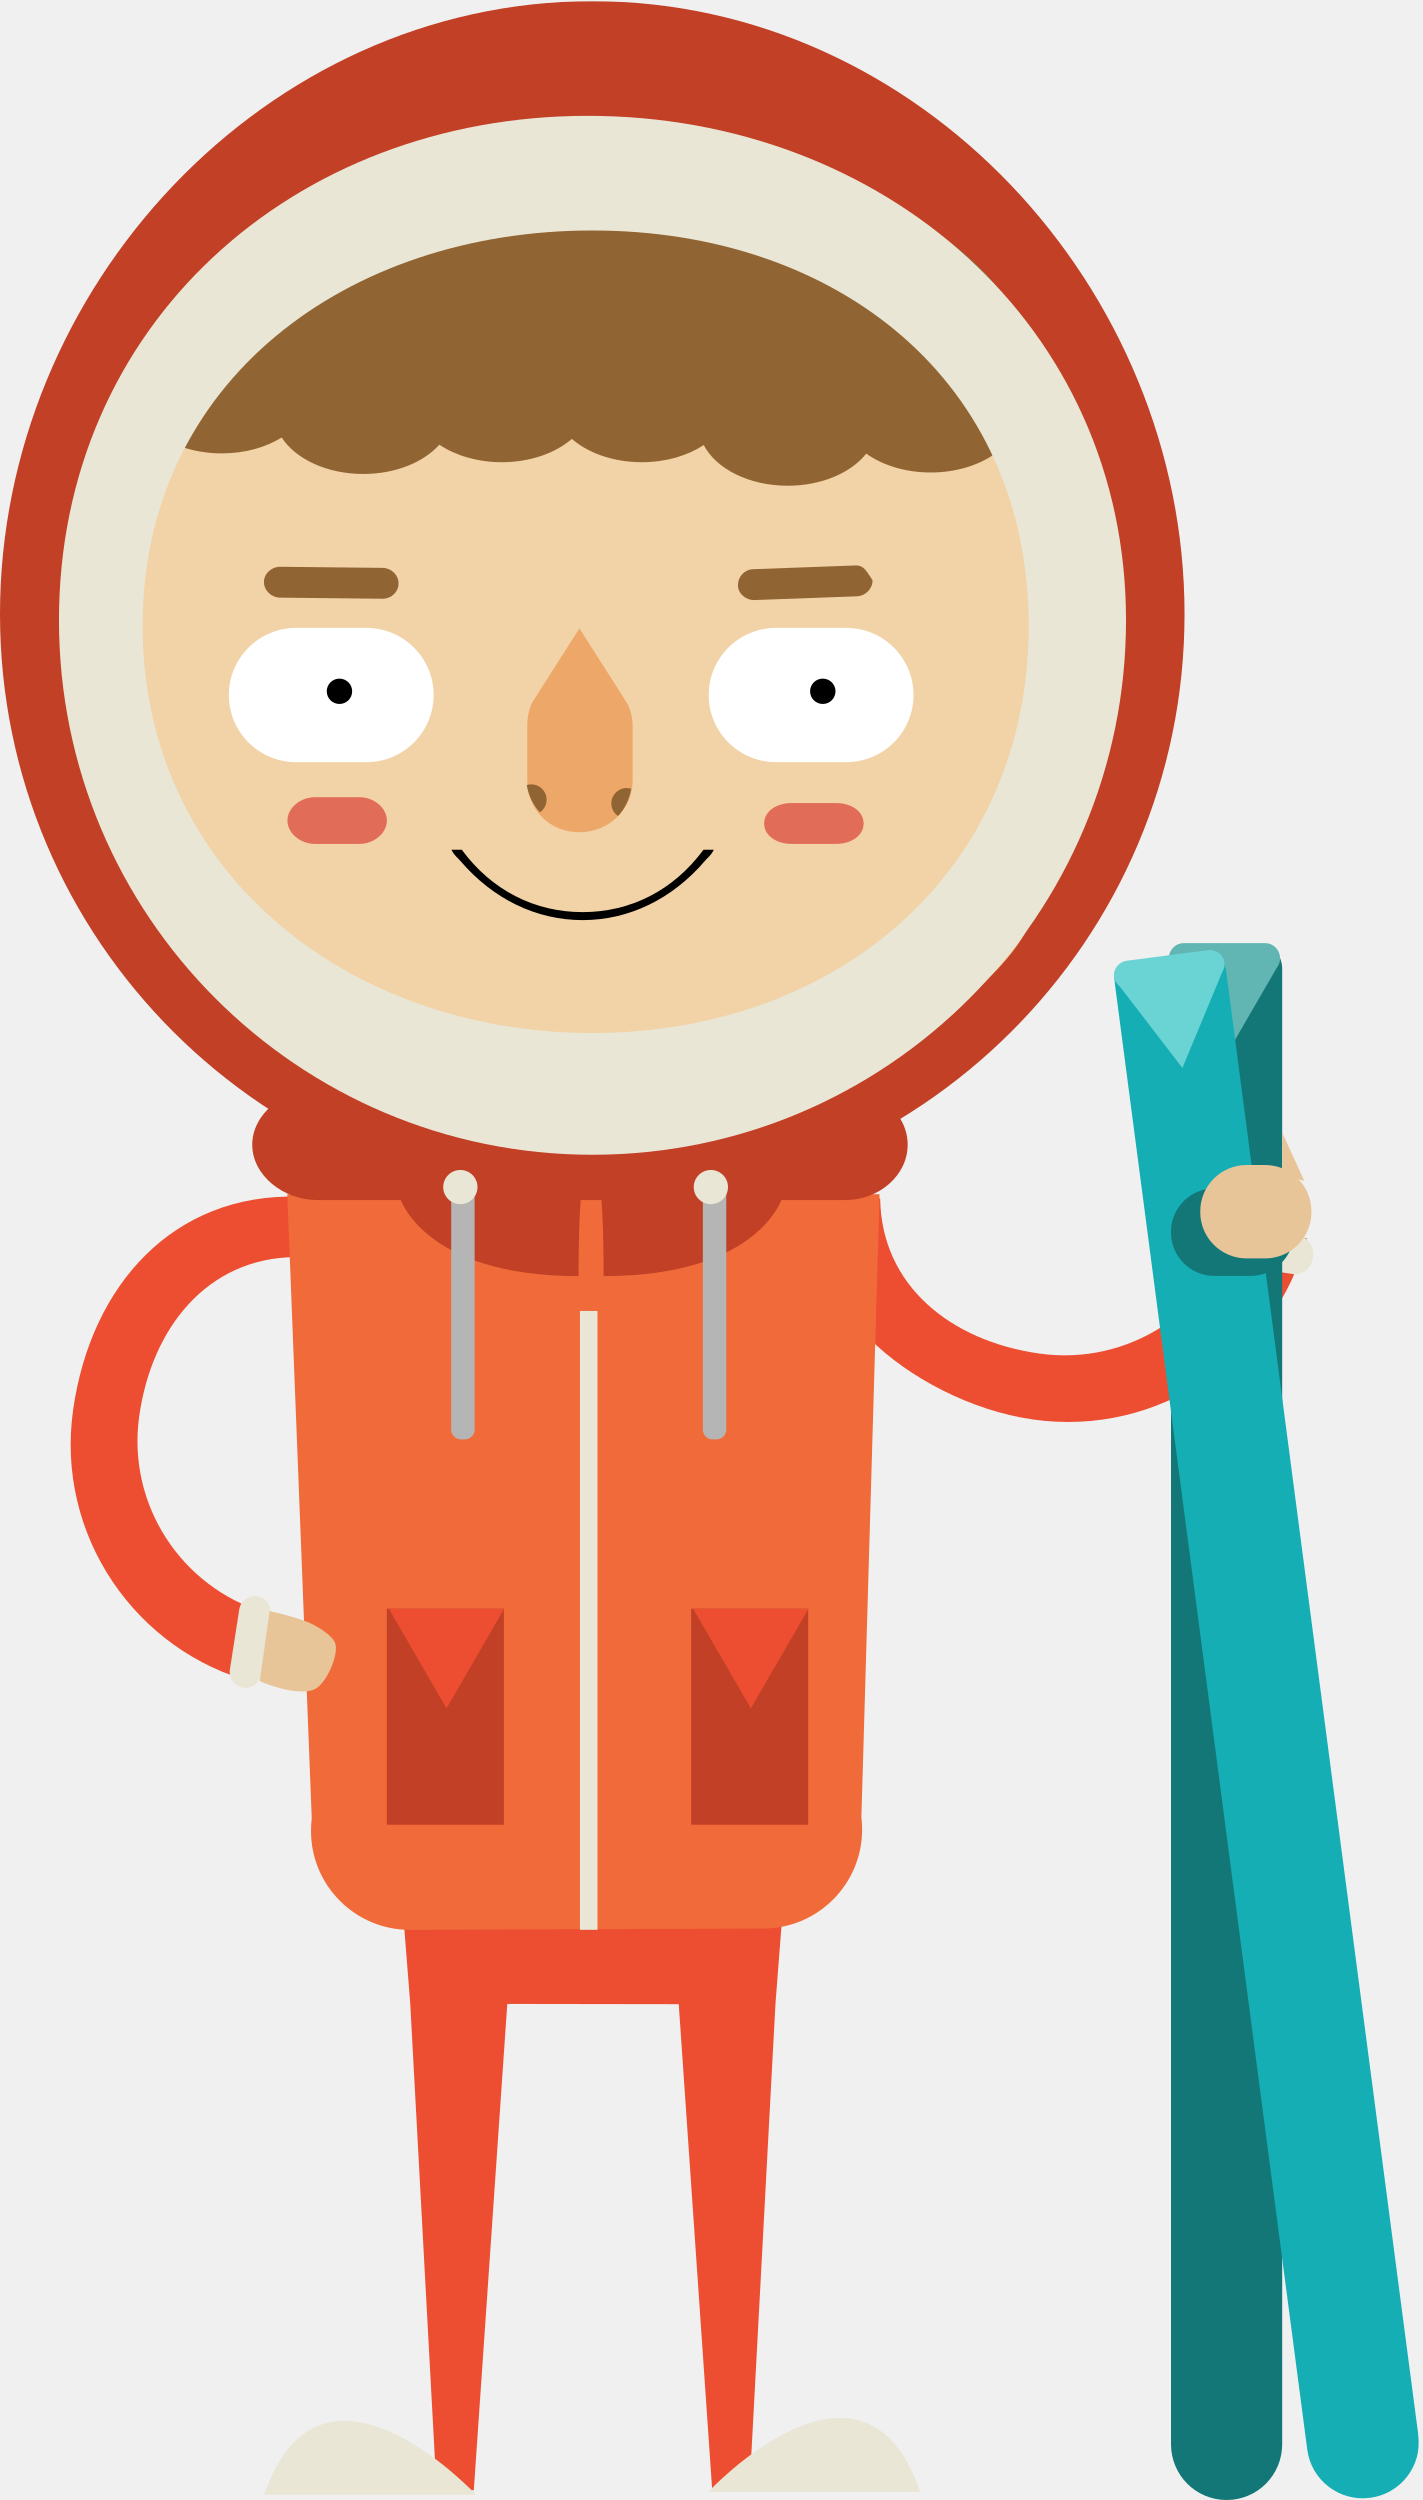
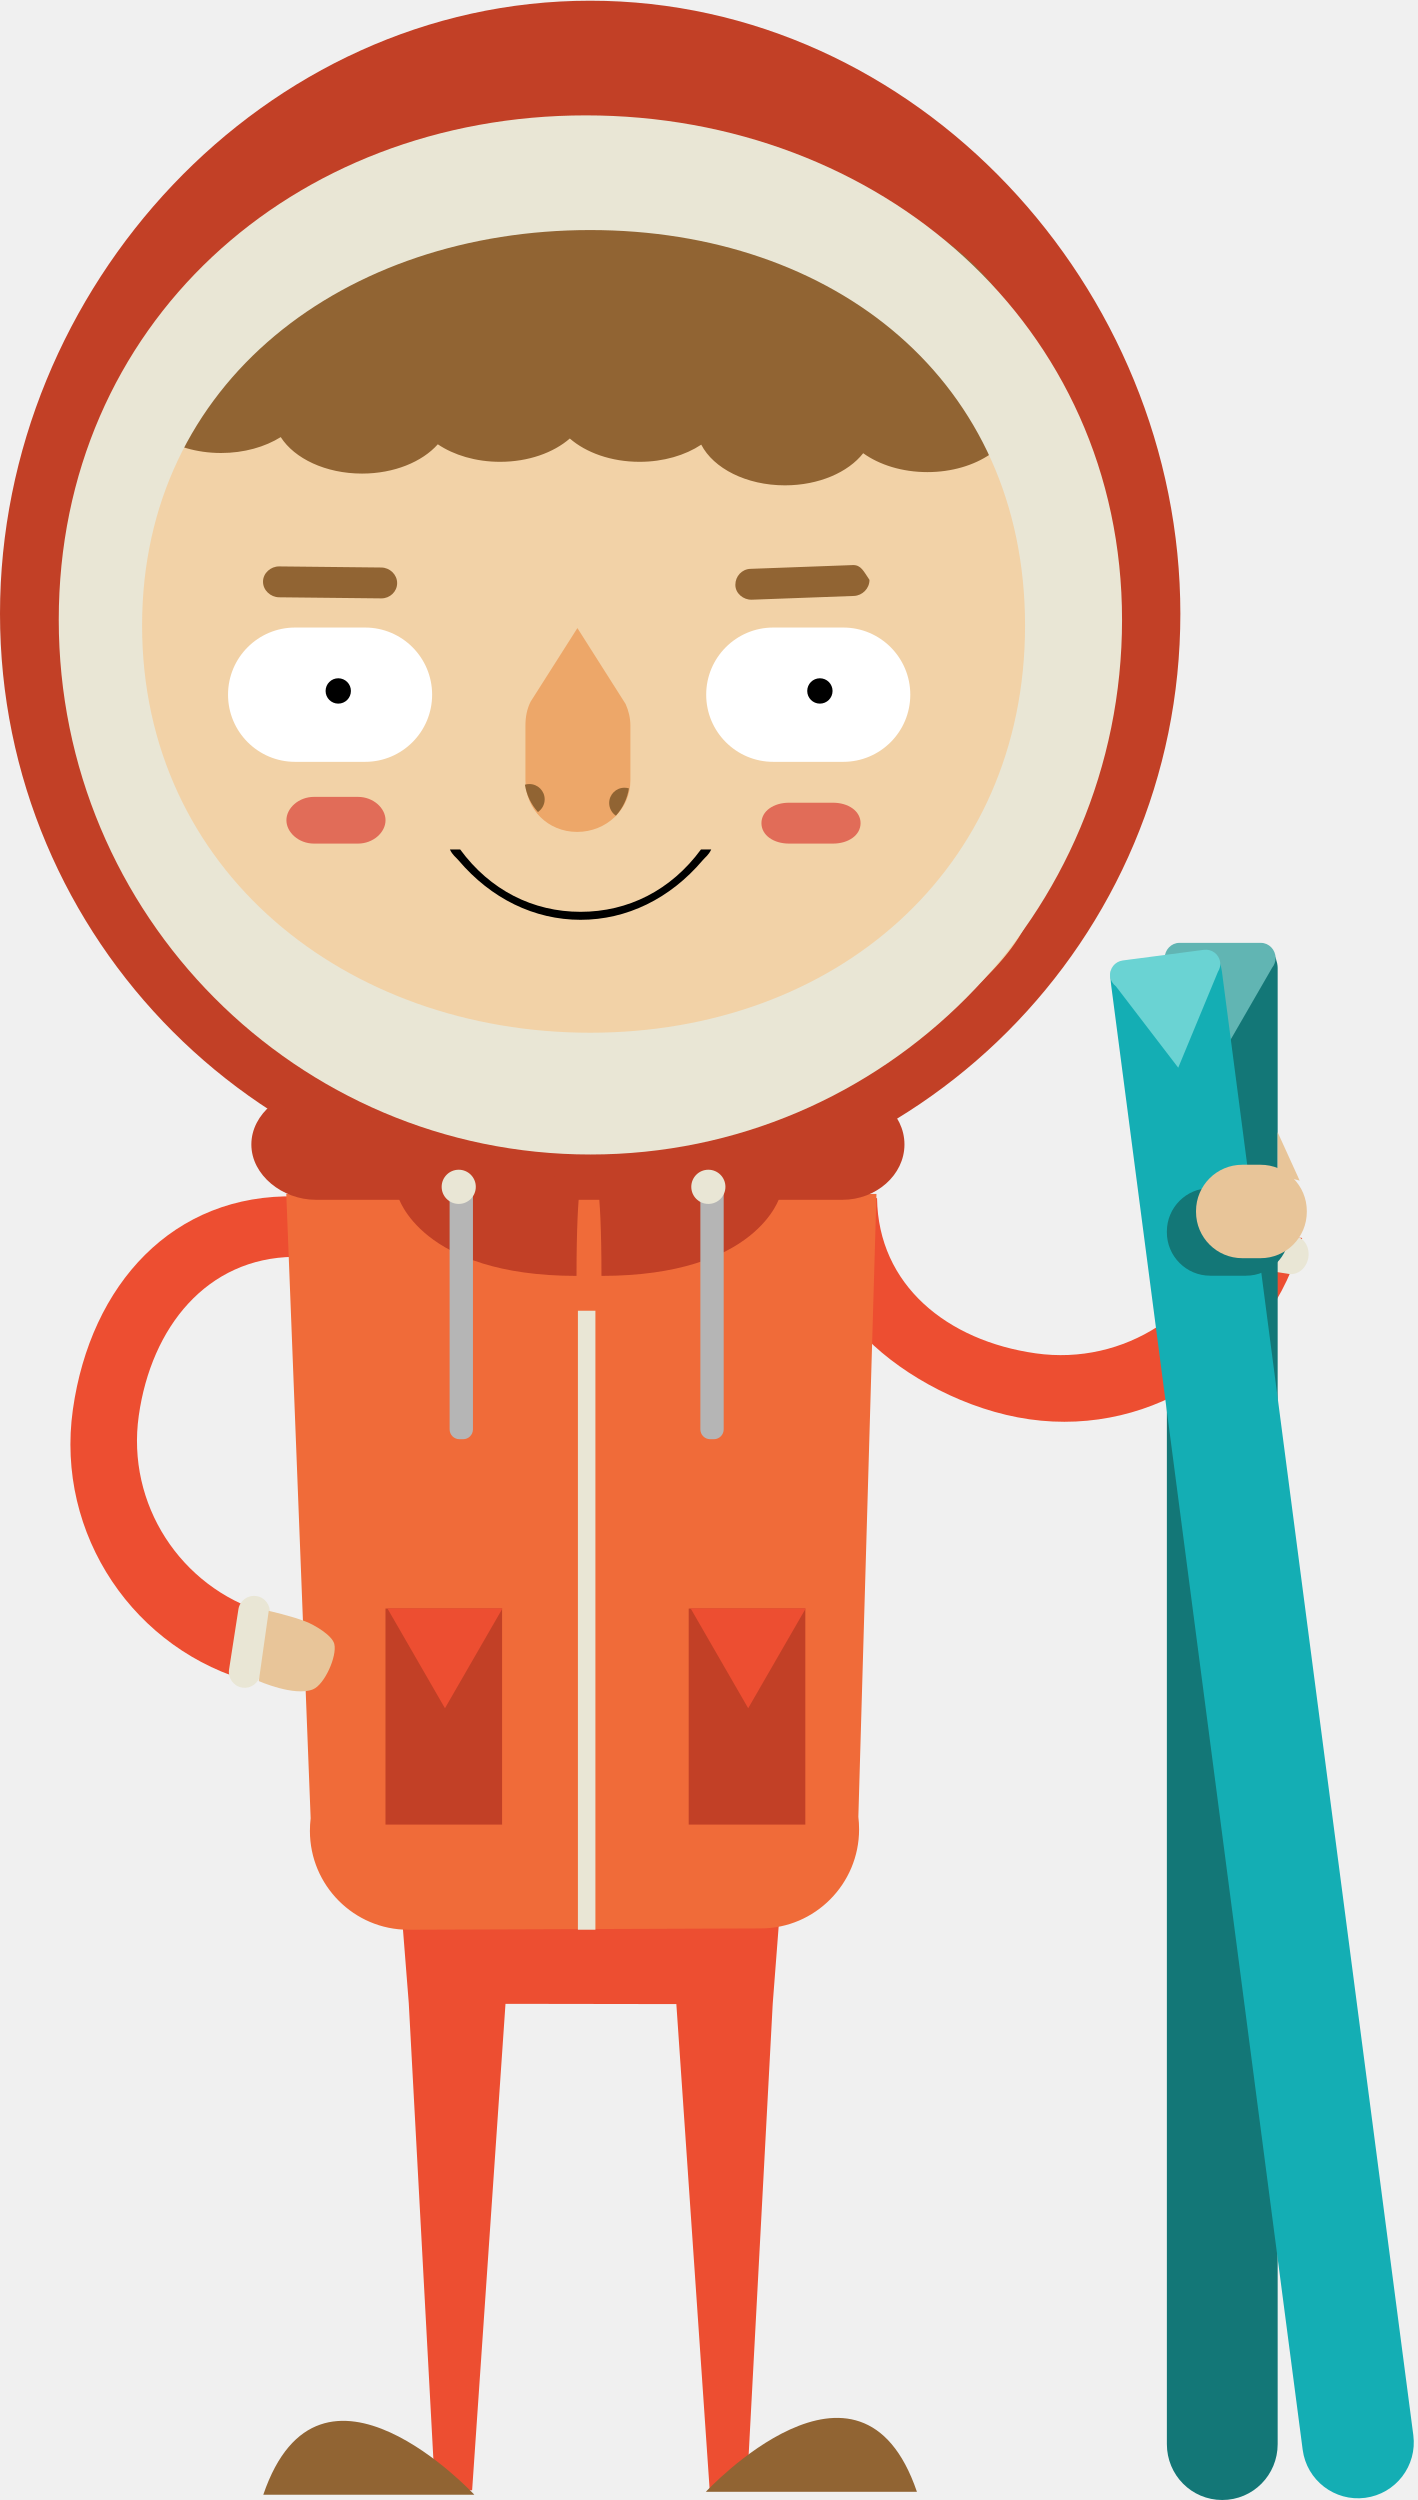
- <svg xmlns="http://www.w3.org/2000/svg" xmlns:xlink="http://www.w3.org/1999/xlink" width="310px" height="545px" viewBox="0 0 310 545" version="1.1">
-   <defs>
-     <path id="path-1" d="M0,1.257 L309.298,1.257 L309.298,546 L0,546" />
-     <path id="path-3" d="M0,1.257 L309.298,1.257 L309.298,546 L0,546 L0,1.257 Z" />
-   </defs>
+ <svg xmlns="http://www.w3.org/2000/svg" width="280px" height="494px" viewBox="0 0 280 494" version="1.1">
+   <defs />
  <g id="Welcome" stroke="none" stroke-width="1" fill="none" fill-rule="evenodd">
-     <g id="advice_" transform="translate(-282, -117)">
-       <g id="pilot_" transform="translate(282, 116)">
-         <path d="M57.729,352.534 C39.558,347.035 27.613,328.999 30.36,309.659 C33.107,290.317 45.277,275.291 64.264,275.044 L64.828,261.869 C37.865,261.191 19.82,281.033 15.944,308.324 C12.069,335.612 29.466,361.013 55.556,367.835 L57.729,352.534 Z" id="Fill-1" fill="#ED4E31" />
-         <path d="M269.547,268.77 C264.035,286.897 245.955,298.814 226.57,296.074 C207.183,293.335 192.122,281.192 191.875,262.25 L191.478,262.232 L189.586,292.863 C197.891,301.186 211.577,308.525 225.231,310.456 C252.584,314.324 278.046,296.966 284.882,270.938 L269.547,268.77 Z" id="Fill-3" fill="#ED4E31" />
-         <g id="Group-7">
-           <mask id="mask-2" fill="white">
-             <use xlink:href="#path-1" />
-           </mask>
-           <g id="Clip-6" />
-           <path d="M258.229,134.874 C258.229,206.016 200.422,263.686 129.114,263.686 C57.807,263.686 0,206.016 0,134.874 C0,63.735 57.807,1.257 129.114,1.257 C200.422,1.257 258.229,63.735 258.229,134.874" id="Fill-5" fill="#C24026" mask="url(#mask-2)" />
+     <g id="advice_" transform="translate(-285, -176)">
+       <g id="pilot_" transform="translate(285, 176)">
+         <path d="M52.143,318.605 C35.73,313.62 24.941,297.268 27.422,279.735 C29.903,262.2 40.895,248.577 58.045,248.353 L58.554,236.409 C34.201,235.794 17.902,253.782 14.401,278.524 C10.901,303.264 26.614,326.292 50.179,332.477 L52.143,318.605 Z" id="Fill-1" fill="#ED4E31" />
+         <path d="M243.462,242.666 C238.483,259.099 222.153,269.903 204.644,267.419 C187.133,264.936 173.53,253.927 173.306,236.754 L172.948,236.738 L171.239,264.508 C178.74,272.053 191.102,278.707 203.434,280.457 C228.14,283.964 251.138,268.228 257.313,244.631 L243.462,242.666 Z" id="Fill-3" fill="#ED4E31" />
+         <g id="Group-7" fill="#C24026">
+           <path d="M233.239,121.276 C233.239,185.773 181.026,238.056 116.619,238.056 C52.213,238.056 0,185.773 0,121.276 C0,56.782 52.213,0.14 116.619,0.14 C181.026,0.14 233.239,56.782 233.239,121.276" id="Fill-5" />
        </g>
-         <mask id="mask-4" fill="white">
-           <use xlink:href="#path-3" />
-         </mask>
-         <g id="Clip-9" />
-         <path d="M154.496,342.79 L97.089,342.79 L97.089,272.79 L154.496,272.79 L154.496,342.79 Z" id="Fill-8" fill="#E5E5E4" mask="url(#mask-4)" />
-         <path d="M115.986,331.393 L126.426,289.088 L138.634,331.713 L115.986,331.393 Z" id="Fill-10" fill="#000000" mask="url(#mask-4)" />
-         <path d="M184.352,353.961 L158.451,353.961 L158.451,315.719 L184.352,315.719 L184.352,353.961 Z" id="Fill-11" fill="#E5E5E4" mask="url(#mask-4)" />
-         <path d="M226.868,99.002 C228.522,92.409 229.534,76.539 214.415,72.761 C203.229,69.964 191.714,77.44 188.694,89.459 C185.677,101.477 192.298,113.487 203.484,116.283" id="Fill-12" fill="#916433" mask="url(#mask-4)" />
-         <path d="M184.545,329.498 L184.698,321.653" id="Fill-13" fill="#CCCBCB" mask="url(#mask-4)" />
-         <path d="M107.073,260.974 L95.818,274.881" id="Fill-14" fill="#D5D5D5" mask="url(#mask-4)" />
-         <path d="M127.703,426.776 L123.252,426.776 L123.252,415.869 L127.703,415.869 L127.703,426.776 Z" id="Fill-15" fill="#545456" mask="url(#mask-4)" />
-         <path d="M121.773,236.962 L122.323,270.104 L130.603,284.281 L136.701,271.952 L136.701,236.962" id="Fill-16" fill="#E8C599" mask="url(#mask-4)" />
-         <path d="M129.474,251.975 L129.883,283.698 L136.366,266.268 L136.864,238.981" id="Fill-17" fill="#DABB96" mask="url(#mask-4)" />
-         <path d="M225.741,86.015 L225.383,98.393 C226.188,170.013 237.208,161.864 225.935,198.972 C218.891,222.162 164.424,250.09 132.11,249.824 C97.228,249.536 45.805,223.775 35.215,198.335 C12.815,144.517 29.584,135.535 29.106,92.779 L225.741,86.015 Z" id="Fill-18" fill="#F2D2A7" mask="url(#mask-4)" />
-         <path d="M171.026,412.263 L87.363,411.622 L89.434,437.79 L89.434,437.842 L95.178,543.881 L103.289,543.881 L110.587,437.856 L147.966,437.912 L155.262,543.881 L163.373,543.881 L169.05,437.84 L171.026,412.263 Z" id="Fill-19" fill="#ED4E31" mask="url(#mask-4)" />
-         <path d="M103.774,544.85 C103.774,544.85 70.007,508.615 57.6,544.85" id="Fill-20" fill="#E9E6D5" mask="url(#mask-4)" />
-         <path d="M154.423,544.21 C154.423,544.21 188.19,507.972 200.597,544.21" id="Fill-21" fill="#E9E6D5" mask="url(#mask-4)" />
-         <path d="M111.121,53.881 L111.121,51.335 L122.602,51.335 L122.602,53.881" id="Fill-22" fill="#F7B817" mask="url(#mask-4)" />
-         <path d="M84.343,179.881 C84.343,182.536 81.646,184.972 78.319,184.972 L68.683,184.972 C65.357,184.972 62.659,182.536 62.659,179.881 C62.659,177.226 65.357,174.79 68.683,174.79 L78.319,174.79 C81.646,174.79 84.343,177.226 84.343,179.881" id="Fill-23" fill="#E16C58" mask="url(#mask-4)" />
-         <path d="M188.266,180.517 C188.266,183.172 185.569,184.972 182.242,184.972 L172.605,184.972 C169.278,184.972 166.581,183.172 166.581,180.517 C166.581,177.862 169.278,176.063 172.605,176.063 L182.242,176.063 C185.569,176.063 188.266,177.862 188.266,180.517" id="Fill-24" fill="#E16C58" mask="url(#mask-4)" />
-         <path d="M199.146,152.517 C199.146,160.602 192.577,167.154 184.475,167.154 L169.166,167.154 C161.064,167.154 154.495,160.602 154.495,152.517 C154.495,144.433 161.064,137.881 169.166,137.881 L184.475,137.881 C192.577,137.881 199.146,144.433 199.146,152.517" id="Fill-25" fill="#FFFFFF" mask="url(#mask-4)" />
-         <path d="M182.139,151.703 C182.139,153.229 180.899,154.466 179.368,154.466 C177.838,154.466 176.598,153.229 176.598,151.703 C176.598,150.177 177.838,148.939 179.368,148.939 C180.899,148.939 182.139,150.177 182.139,151.703" id="Fill-26" fill="#000000" mask="url(#mask-4)" />
-         <path d="M94.537,152.517 C94.537,160.602 87.968,167.154 79.866,167.154 L64.557,167.154 C56.455,167.154 49.886,160.602 49.886,152.517 C49.886,144.433 56.455,137.881 64.557,137.881 L79.866,137.881 C87.968,137.881 94.537,144.433 94.537,152.517" id="Fill-27" fill="#FFFFFF" mask="url(#mask-4)" />
-         <path d="M76.771,151.703 C76.771,153.229 75.531,154.466 74,154.466 C72.471,154.466 71.231,153.229 71.231,151.703 C71.231,150.177 72.471,148.939 74,148.939 C75.531,148.939 76.771,150.177 76.771,151.703" id="Fill-28" fill="#000000" mask="url(#mask-4)" />
-         <path d="M153.355,186.245 C146.791,195.154 137.412,199.842 127.012,199.842 C116.612,199.842 107.233,195.154 100.668,186.245 L98.423,186.245 C99.026,187.517 99.657,187.846 100.316,188.621 C107.438,196.986 116.918,201.585 127.012,201.585 C137.105,201.585 146.586,196.989 153.708,188.625 C154.367,187.849 154.999,187.517 155.602,186.245 L153.355,186.245 Z" id="Fill-29" fill="#000000" mask="url(#mask-4)" />
-         <path d="M136.863,154.543 L126.32,137.995 L116.088,154.03 C115.287,155.6 114.948,157.376 114.948,159.259 L114.948,171.161 C114.948,177.534 119.877,182.426 126.263,182.426 L126.268,182.426 C132.653,182.426 137.911,177.534 137.911,171.161 L137.911,159.259 C137.911,157.579 137.51,155.983 136.863,154.543" id="Fill-30" fill="#EDA769" mask="url(#mask-4)" />
-         <path d="M115.817,171.991 C115.476,171.991 115.147,172.042 114.837,172.136 C115.189,174.409 116.207,176.463 117.684,178.094 C118.573,177.493 119.16,176.477 119.16,175.326 C119.16,173.484 117.662,171.991 115.817,171.991" id="Fill-31" fill="#916433" mask="url(#mask-4)" />
-         <path d="M136.612,172.793 C136.953,172.793 137.281,172.844 137.591,172.937 C137.239,175.211 136.222,177.265 134.745,178.894 C133.854,178.295 133.269,177.279 133.269,176.127 C133.269,174.286 134.765,172.793 136.612,172.793" id="Fill-32" fill="#916433" mask="url(#mask-4)" />
-         <path d="M86.882,128.214 C86.882,130.063 85.279,131.546 83.425,131.527 L61.044,131.289 C59.19,131.267 57.541,129.752 57.541,127.903 L57.541,127.87 C57.541,126.019 59.23,124.538 61.082,124.557 L83.423,124.796 C85.276,124.815 86.882,126.331 86.882,128.179 L86.882,128.214 Z" id="Fill-33" fill="#916433" mask="url(#mask-4)" />
-         <path d="M190.216,127.524 C190.216,129.371 188.662,130.925 186.811,130.995 L164.488,131.814 C162.636,131.883 160.874,130.441 160.874,128.593 L160.874,128.56 C160.874,126.711 162.298,125.158 164.15,125.089 L186.536,124.267 C188.389,124.199 188.94,125.643 190.216,127.489 L190.216,127.524 Z" id="Fill-34" fill="#916433" mask="url(#mask-4)" />
-         <path d="M226.815,85.257 C221.362,48.261 175.933,34.477 131.074,34.477 C88.08,34.477 43.491,47.759 35.84,76.374 C31.617,78.815 28.928,82.46 28.928,86.538 C28.928,93.883 37.63,99.838 48.364,99.838 C53.395,99.838 57.965,98.52 61.416,96.373 C64.425,101.054 71.252,104.325 79.203,104.325 C86.23,104.325 92.366,101.765 95.781,97.942 C99.288,100.301 104.094,101.761 109.401,101.761 C115.596,101.761 121.1,99.771 124.66,96.682 C128.219,99.771 133.724,101.761 139.918,101.761 C145.164,101.761 149.918,100.332 153.414,98.018 C156.084,103.183 163.262,106.889 171.721,106.889 C179.126,106.889 185.561,104.055 188.842,99.885 C192.381,102.418 197.356,104.004 202.883,104.004 C213.616,104.004 222.317,98.05 222.317,90.704 C222.317,88.694 221.647,86.797 220.481,85.089 L226.815,85.257 Z" id="Fill-35" fill="#916433" mask="url(#mask-4)" />
-         <path d="M153.22,256.245 C153.22,259.76 150.363,262.608 146.841,262.608 L111.121,262.608 C107.599,262.608 104.742,259.76 104.742,256.245 C104.742,252.729 107.599,249.881 111.121,249.881 L146.841,249.881 C150.363,249.881 153.22,252.729 153.22,256.245" id="Fill-36" fill="#ED4E31" mask="url(#mask-4)" />
-         <path d="M187.784,397.093 L191.745,261.335 L62.63,261.335 L67.96,397.415 C67.855,398.277 67.8,399.281 67.8,400.171 C67.8,412.029 77.436,421.707 89.322,421.707 L166.421,421.418 C178.308,421.418 187.944,411.693 187.944,399.834 C187.944,398.944 187.89,397.955 187.784,397.093" id="Fill-37" fill="#F06B39" mask="url(#mask-4)" />
-         <path d="M197.87,250.556 C197.87,257.234 191.618,262.609 184.331,262.609 L69.08,262.609 C61.793,262.609 54.989,257.234 54.989,250.556 L54.989,250.541 C54.989,243.864 61.793,238.427 69.08,238.427 L184.331,238.427 C191.618,238.427 197.87,243.864 197.87,250.541 L197.87,250.556 Z" id="Fill-38" fill="#C24026" mask="url(#mask-4)" />
-         <path d="M85.607,238.701 C85.607,242.766 82.302,246.062 78.227,246.062 L68.748,246.062 C64.672,246.062 61.368,242.766 61.368,238.701 L61.368,238.151 C61.368,234.086 64.672,230.79 68.748,230.79 L78.227,230.79 C82.302,230.79 85.607,234.086 85.607,238.151 L85.607,238.701 Z" id="Fill-39" fill="#C24026" mask="url(#mask-4)" />
-         <path d="M197.87,238.7 C197.87,242.766 194.566,246.062 190.49,246.062 L177.184,246.062 C173.108,246.062 169.804,242.766 169.804,238.7 L169.804,238.152 C169.804,234.086 173.108,230.79 177.184,230.79 L190.49,230.79 C194.566,230.79 197.87,234.086 197.87,238.152 L197.87,238.7 Z" id="Fill-40" fill="#C24026" mask="url(#mask-4)" />
-         <path d="M129.115,226.196 C75.773,226.196 31.085,190.892 31.085,137.449 C31.085,84.007 75.773,51.245 129.115,51.245 C182.457,51.245 224.252,84.007 224.252,137.449 C224.252,190.892 182.457,226.196 129.115,226.196 M128.152,26.251 C63.917,26.251 12.854,71.853 12.854,136.209 C12.854,200.566 64.927,252.738 129.162,252.738 C193.397,252.738 245.471,200.566 245.471,136.209 C245.471,71.853 192.387,26.251 128.152,26.251" id="Fill-41" fill="#E9E6D5" mask="url(#mask-4)" />
-         <path d="M87.09,261.886 C87.09,261.886 91.91,279.195 126.126,279.195 C126.126,258.041 127.57,256.598 127.57,256.598" id="Fill-42" fill="#C24026" mask="url(#mask-4)" />
-         <path d="M170.618,261.886 C170.618,261.886 165.799,279.195 131.582,279.195 C131.582,258.041 130.136,256.598 130.136,256.598" id="Fill-43" fill="#C24026" mask="url(#mask-4)" />
-         <path d="M103.467,312.653 C103.467,313.833 102.507,314.79 101.325,314.79 L100.506,314.79 C99.322,314.79 98.364,313.833 98.364,312.653 L98.364,259.653 C98.364,258.475 99.322,257.518 100.506,257.518 L101.325,257.518 C102.507,257.518 103.467,258.475 103.467,259.653 L103.467,312.653 Z" id="Fill-44" fill="#B5B5B5" mask="url(#mask-4)" />
-         <path d="M158.323,312.653 C158.323,313.833 157.363,314.79 156.181,314.79 L155.362,314.79 C154.179,314.79 153.22,313.833 153.22,312.653 L153.22,259.653 C153.22,258.475 154.179,257.518 155.362,257.518 L156.181,257.518 C157.363,257.518 158.323,258.475 158.323,259.653 L158.323,312.653 Z" id="Fill-45" fill="#B5B5B5" mask="url(#mask-4)" />
-         <path d="M130.257,421.699 L126.43,421.699 L126.43,286.79 L130.257,286.79 L130.257,421.699 Z" id="Fill-46" fill="#E9E6D5" mask="url(#mask-4)" />
-         <path d="M104.091,259.782 C104.091,261.84 102.418,263.508 100.357,263.508 C98.294,263.508 96.622,261.84 96.622,259.782 C96.622,257.725 98.294,256.055 100.357,256.055 C102.418,256.055 104.091,257.725 104.091,259.782" id="Fill-47" fill="#E9E6D5" mask="url(#mask-4)" />
-         <path d="M158.702,259.782 C158.702,261.84 157.03,263.508 154.968,263.508 C152.905,263.508 151.234,261.84 151.234,259.782 C151.234,257.725 152.905,256.055 154.968,256.055 C157.03,256.055 158.702,257.725 158.702,259.782" id="Fill-48" fill="#E9E6D5" mask="url(#mask-4)" />
-         <path d="M56.936,366.056 C56.642,367.936 54.877,369.222 52.993,368.93 C51.108,368.637 49.817,366.878 50.111,364.996 L52.16,351.855 C52.453,349.974 54.22,348.687 56.103,348.98 C57.988,349.271 59.278,351.033 58.985,352.912 L56.936,366.056 Z" id="Fill-49" fill="#E9E6D5" mask="url(#mask-4)" />
-         <path d="M283.26,270.475 C285.257,270.785 286.587,272.891 286.23,275.181 C285.873,277.471 283.965,279.076 281.968,278.765 L268.008,276.598 C266.011,276.287 264.682,274.181 265.038,271.892 C265.395,269.603 267.304,268 269.301,268.31 L283.26,270.475 Z" id="Fill-50" fill="#E9E6D5" mask="url(#mask-4)" />
-         <path d="M58.79,352.206 C58.79,352.206 63.671,353.284 66.924,354.548 C68.769,355.266 72.691,357.522 73.142,359.447 C73.765,362.107 70.991,368.315 68.444,369.323 C64.389,370.927 56.616,367.508 56.616,367.508 L58.79,352.206 Z" id="Fill-51" fill="#E8C599" mask="url(#mask-4)" />
-         <path d="M176.183,398.79 L150.669,398.79 L150.669,351.699 L176.183,351.699 L176.183,398.79 Z" id="Fill-52" fill="#C24026" mask="url(#mask-4)" />
-         <path d="M109.846,398.79 L84.331,398.79 L84.331,351.699 L109.846,351.699 L109.846,398.79 Z" id="Fill-53" fill="#C24026" mask="url(#mask-4)" />
-         <path d="M255.119,209.154 C254.811,209.154 255.278,210.882 255.278,212.049 L255.278,533.823 C255.278,540.548 260.654,546 267.396,546 C274.138,546 279.517,540.549 279.517,533.823 L279.517,212.049 C279.517,210.882 278.889,209.154 278.582,209.154 L255.119,209.154 Z" id="Fill-54" fill="#137777" mask="url(#mask-4)" />
-         <path d="M278.316,212.014 C278.778,211.457 279.058,210.668 279.058,209.891 C279.058,208.119 277.619,206.608 275.845,206.608 L258.016,206.608 C256.241,206.608 254.804,208.119 254.804,209.891 C254.804,210.785 255.172,211.632 255.765,212.213 L266.971,231.598 L278.316,212.014 Z" id="Fill-55" fill="#61B5B3" mask="url(#mask-4)" />
-         <path d="M243.039,212.721 C242.859,213.713 242.957,214.826 243.109,215.985 L284.986,535.031 C285.861,541.702 291.991,546.401 298.676,545.526 C305.36,544.654 310.069,538.539 309.194,531.871 L267.316,212.821 C267.164,211.663 266.733,210.594 266.303,209.68 L243.039,212.721 Z" id="Fill-56" fill="#14AEB4" mask="url(#mask-4)" />
-         <path d="M266.458,212.897 C266.845,212.288 267.036,211.603 266.934,210.832 C266.704,209.075 265.098,207.899 263.339,208.128 L245.661,210.438 C243.902,210.669 242.654,212.218 242.885,213.974 C243.003,214.861 243.47,215.585 244.133,216.084 L257.763,233.82 L266.458,212.897 Z" id="Fill-57" fill="#6AD3D3" mask="url(#mask-4)" />
-         <path d="M282.067,269.699 C282.067,274.921 277.824,279.154 272.59,279.154 L264.755,279.154 C259.52,279.154 255.277,274.921 255.277,269.699 L255.277,269.517 C255.277,264.296 259.52,260.063 264.755,260.063 L272.59,260.063 C277.824,260.063 282.067,264.296 282.067,269.517 L282.067,269.699 Z" id="Fill-58" fill="#137777" mask="url(#mask-4)" />
-         <path d="M285.895,265.241 C285.895,270.817 281.365,275.336 275.777,275.336 L271.774,275.336 C266.186,275.336 261.656,270.817 261.656,265.241 L261.656,265.066 C261.656,259.491 266.186,254.972 271.774,254.972 L275.777,254.972 C281.365,254.972 285.895,259.491 285.895,265.066 L285.895,265.241 Z" id="Fill-59" fill="#E8C599" mask="url(#mask-4)" />
-         <path d="M284.335,258.431 L279.516,247.885 L279.516,257.198 L284.335,258.431 Z" id="Fill-60" fill="#E8C599" mask="url(#mask-4)" />
-         <path d="M109.917,351.699 L97.344,373.427 L84.769,351.699 L109.917,351.699 Z" id="Fill-61" fill="#ED4E31" mask="url(#mask-4)" />
-         <path d="M176.255,351.699 L163.681,373.427 L151.107,351.699 L176.255,351.699 Z" id="Fill-62" fill="#ED4E31" mask="url(#mask-4)" />
+         <path d="M139.545,309.771 L87.693,309.771 L87.693,246.31 L139.545,246.31 L139.545,309.771 Z" id="Fill-8" fill="#E5E5E4" />
+         <path d="M104.761,299.438 L114.192,261.086 L125.218,299.729 L104.761,299.438 Z" id="Fill-10" fill="#000000" />
+         <path d="M166.511,319.898 L143.117,319.898 L143.117,285.229 L166.511,285.229 L166.511,319.898 Z" id="Fill-11" fill="#E5E5E4" />
+         <path d="M204.913,88.754 C206.407,82.777 207.321,68.39 193.666,64.964 C183.561,62.429 173.161,69.207 170.434,80.103 C167.708,90.999 173.689,101.886 183.792,104.421" id="Fill-12" fill="#916433" />
+         <path d="M166.685,297.721 L166.824,290.609" id="Fill-13" fill="#CCCBCB" />
+         <path d="M96.711,235.597 L86.545,248.205" id="Fill-14" fill="#D5D5D5" />
+         <path d="M115.345,385.912 L111.325,385.912 L111.325,376.024 L115.345,376.024 L115.345,385.912 Z" id="Fill-15" fill="#545456" />
+         <path d="M109.989,213.828 L110.485,243.875 L117.964,256.727 L123.471,245.55 L123.471,213.828" id="Fill-16" fill="#E8C599" />
+         <path d="M116.944,227.439 L117.314,256.199 L123.17,240.397 L123.619,215.658" id="Fill-17" fill="#DABB96" />
+         <path d="M203.896,76.98 L203.572,88.203 C204.299,153.133 214.252,145.745 204.071,179.387 C197.708,200.411 148.512,225.73 119.325,225.488 C87.819,225.228 41.372,201.873 31.807,178.81 C11.575,130.018 26.721,121.875 26.289,83.113 L203.896,76.98 Z" id="Fill-18" fill="#F2D2A7" />
+         <path d="M154.475,372.755 L78.908,372.173 L80.779,395.898 L80.779,395.945 L85.967,492.079 L93.293,492.079 L99.885,395.958 L133.646,396.008 L140.236,492.079 L147.562,492.079 L152.69,395.943 L154.475,372.755 Z" id="Fill-19" fill="#ED4E31" />
+         <path d="M93.731,492.958 C93.731,492.958 63.232,460.107 52.026,492.958" id="Fill-20" fill="#916433" />
+         <path d="M139.479,492.377 C139.479,492.377 169.978,459.524 181.184,492.377" id="Fill-21" fill="#916433" />
+         <path d="M100.367,47.848 L100.367,45.54 L110.738,45.54 L110.738,47.848" id="Fill-22" fill="#F7B817" />
+         <path d="M76.181,162.079 C76.181,164.486 73.745,166.694 70.74,166.694 L62.036,166.694 C59.032,166.694 56.595,164.486 56.595,162.079 C56.595,159.672 59.032,157.463 62.036,157.463 L70.74,157.463 C73.745,157.463 76.181,159.672 76.181,162.079" id="Fill-23" fill="#E16C58" />
+         <path d="M170.047,162.656 C170.047,165.063 167.611,166.694 164.606,166.694 L155.901,166.694 C152.896,166.694 150.46,165.063 150.46,162.656 C150.46,160.249 152.896,158.617 155.901,158.617 L164.606,158.617 C167.611,158.617 170.047,160.249 170.047,162.656" id="Fill-24" fill="#E16C58" />
+         <path d="M179.873,137.271 C179.873,144.6 173.94,150.54 166.622,150.54 L152.795,150.54 C145.477,150.54 139.544,144.6 139.544,137.271 C139.544,129.942 145.477,124.002 152.795,124.002 L166.622,124.002 C173.94,124.002 179.873,129.942 179.873,137.271" id="Fill-25" fill="#FFFFFF" />
+         <path d="M164.513,136.533 C164.513,137.917 163.393,139.038 162.01,139.038 C160.628,139.038 159.508,137.917 159.508,136.533 C159.508,135.15 160.628,134.027 162.01,134.027 C163.393,134.027 164.513,135.15 164.513,136.533" id="Fill-26" fill="#000000" />
+         <path d="M85.388,137.271 C85.388,144.6 79.455,150.54 72.137,150.54 L58.31,150.54 C50.992,150.54 45.059,144.6 45.059,137.271 C45.059,129.942 50.992,124.002 58.31,124.002 L72.137,124.002 C79.455,124.002 85.388,129.942 85.388,137.271" id="Fill-27" fill="#FFFFFF" />
+         <path d="M69.342,136.533 C69.342,137.917 68.222,139.038 66.839,139.038 C65.457,139.038 64.337,137.917 64.337,136.533 C64.337,135.15 65.457,134.027 66.839,134.027 C68.222,134.027 69.342,135.15 69.342,136.533" id="Fill-28" fill="#000000" />
+         <path d="M138.515,167.848 C132.585,175.925 124.114,180.176 114.72,180.176 C105.327,180.176 96.856,175.925 90.926,167.848 L88.898,167.848 C89.443,169.002 90.012,169.3 90.608,170.002 C97.041,177.587 105.604,181.755 114.72,181.755 C123.837,181.755 132.401,177.589 138.833,170.006 C139.428,169.303 139.999,169.002 140.544,167.848 L138.515,167.848 Z" id="Fill-29" fill="#000000" />
+         <path d="M123.619,139.108 L114.095,124.106 L104.854,138.643 C104.13,140.066 103.824,141.676 103.824,143.383 L103.824,154.174 C103.824,159.951 108.276,164.386 114.044,164.386 L114.049,164.386 C119.816,164.386 124.565,159.951 124.565,154.174 L124.565,143.383 C124.565,141.86 124.203,140.413 123.619,139.108" id="Fill-30" fill="#EDA769" />
+         <path d="M104.608,154.926 C104.301,154.926 104.004,154.972 103.724,155.057 C104.042,157.118 104.961,158.981 106.295,160.459 C107.099,159.914 107.629,158.993 107.629,157.949 C107.629,156.279 106.276,154.926 104.608,154.926" id="Fill-31" fill="#916433" />
+         <path d="M123.392,155.653 C123.699,155.653 123.996,155.699 124.276,155.783 C123.957,157.845 123.039,159.707 121.705,161.184 C120.901,160.641 120.372,159.72 120.372,158.676 C120.372,157.006 121.723,155.653 123.392,155.653" id="Fill-32" fill="#916433" />
+         <path d="M78.474,115.238 C78.474,116.914 77.026,118.258 75.352,118.241 L55.136,118.025 C53.462,118.006 51.972,116.633 51.972,114.956 L51.972,114.926 C51.972,113.248 53.498,111.905 55.171,111.923 L75.349,112.14 C77.024,112.157 78.474,113.531 78.474,115.207 L78.474,115.238 Z" id="Fill-33" fill="#916433" />
+         <path d="M171.808,114.612 C171.808,116.287 170.404,117.695 168.732,117.759 L148.57,118.502 C146.897,118.564 145.306,117.257 145.306,115.582 L145.306,115.552 C145.306,113.875 146.592,112.467 148.265,112.405 L168.485,111.66 C170.158,111.598 170.655,112.907 171.808,114.581 L171.808,114.612 Z" id="Fill-34" fill="#916433" />
+         <path d="M204.866,76.293 C199.94,42.753 158.907,30.257 118.389,30.257 C79.556,30.257 39.282,42.298 32.372,68.24 C28.558,70.453 26.129,73.758 26.129,77.455 C26.129,84.114 33.988,89.513 43.683,89.513 C48.228,89.513 52.355,88.317 55.472,86.371 C58.19,90.615 64.356,93.58 71.538,93.58 C77.885,93.58 83.427,91.26 86.512,87.793 C89.68,89.933 94.02,91.256 98.813,91.256 C104.409,91.256 109.381,89.451 112.596,86.651 C115.811,89.451 120.783,91.256 126.378,91.256 C131.116,91.256 135.409,89.96 138.568,87.863 C140.979,92.545 147.462,95.905 155.103,95.905 C161.792,95.905 167.604,93.335 170.567,89.555 C173.764,91.852 178.257,93.289 183.249,93.289 C192.943,93.289 200.803,87.891 200.803,81.231 C200.803,79.41 200.198,77.689 199.145,76.141 L204.866,76.293 Z" id="Fill-35" fill="#916433" />
+         <path d="M138.392,231.31 C138.392,234.497 135.812,237.079 132.631,237.079 L100.367,237.079 C97.186,237.079 94.606,234.497 94.606,231.31 C94.606,228.123 97.186,225.54 100.367,225.54 L132.631,225.54 C135.812,225.54 138.392,228.123 138.392,231.31" id="Fill-36" fill="#ED4E31" />
+         <path d="M169.611,359.002 L173.189,235.925 L56.569,235.925 L61.384,359.294 C61.288,360.075 61.238,360.986 61.238,361.792 C61.238,372.543 69.943,381.317 80.678,381.317 L150.315,381.055 C161.052,381.055 169.756,372.238 169.756,361.487 C169.756,360.68 169.707,359.783 169.611,359.002" id="Fill-37" fill="#F06B39" />
+         <path d="M178.721,226.152 C178.721,232.207 173.074,237.079 166.492,237.079 L62.394,237.079 C55.813,237.079 49.668,232.207 49.668,226.152 L49.668,226.138 C49.668,220.085 55.813,215.156 62.394,215.156 L166.492,215.156 C173.074,215.156 178.721,220.085 178.721,226.138 L178.721,226.152 Z" id="Fill-38" fill="#C24026" />
+         <path d="M77.322,215.405 C77.322,219.09 74.338,222.079 70.656,222.079 L62.095,222.079 C58.413,222.079 55.429,219.09 55.429,215.405 L55.429,214.906 C55.429,211.221 58.413,208.232 62.095,208.232 L70.656,208.232 C74.338,208.232 77.322,211.221 77.322,214.906 L77.322,215.405 Z" id="Fill-39" fill="#C24026" />
+         <path d="M178.721,215.404 C178.721,219.09 175.737,222.079 172.055,222.079 L160.037,222.079 C156.356,222.079 153.371,219.09 153.371,215.404 L153.371,214.907 C153.371,211.221 156.356,208.232 160.037,208.232 L172.055,208.232 C175.737,208.232 178.721,211.221 178.721,214.907 L178.721,215.404 Z" id="Fill-40" fill="#C24026" />
+         <path d="M116.62,204.068 C68.44,204.068 28.077,172.061 28.077,123.61 C28.077,75.16 68.44,45.458 116.62,45.458 C164.8,45.458 202.55,75.16 202.55,123.61 C202.55,172.061 164.8,204.068 116.62,204.068 M115.75,22.799 C57.731,22.799 11.61,64.141 11.61,122.486 C11.61,180.832 58.644,228.13 116.663,228.13 C174.681,228.13 221.716,180.832 221.716,122.486 C221.716,64.141 173.769,22.799 115.75,22.799" id="Fill-41" fill="#E9E6D5" />
+         <path d="M78.662,236.424 C78.662,236.424 83.016,252.116 113.92,252.116 C113.92,232.938 115.225,231.63 115.225,231.63" id="Fill-42" fill="#C24026" />
+         <path d="M154.106,236.424 C154.106,236.424 149.754,252.116 118.848,252.116 C118.848,232.938 117.543,231.63 117.543,231.63" id="Fill-43" fill="#C24026" />
+         <path d="M93.454,282.45 C93.454,283.519 92.587,284.387 91.519,284.387 L90.779,284.387 C89.71,284.387 88.845,283.519 88.845,282.45 L88.845,234.4 C88.845,233.332 89.71,232.464 90.779,232.464 L91.519,232.464 C92.587,232.464 93.454,233.332 93.454,234.4 L93.454,282.45 Z" id="Fill-44" fill="#B5B5B5" />
+         <path d="M143.001,282.45 C143.001,283.519 142.135,284.387 141.066,284.387 L140.327,284.387 C139.259,284.387 138.392,283.519 138.392,282.45 L138.392,234.4 C138.392,233.332 139.259,232.464 140.327,232.464 L141.066,232.464 C142.135,232.464 143.001,233.332 143.001,234.4 L143.001,282.45 Z" id="Fill-45" fill="#B5B5B5" />
+         <path d="M117.652,381.31 L114.195,381.31 L114.195,259.002 L117.652,259.002 L117.652,381.31 Z" id="Fill-46" fill="#E9E6D5" />
+         <path d="M94.018,234.517 C94.018,236.382 92.507,237.895 90.645,237.895 C88.782,237.895 87.271,236.382 87.271,234.517 C87.271,232.652 88.782,231.138 90.645,231.138 C92.507,231.138 94.018,232.652 94.018,234.517" id="Fill-47" fill="#E9E6D5" />
+         <path d="M143.344,234.517 C143.344,236.382 141.833,237.895 139.971,237.895 C138.108,237.895 136.598,236.382 136.598,234.517 C136.598,232.652 138.108,231.138 139.971,231.138 C141.833,231.138 143.344,232.652 143.344,234.517" id="Fill-48" fill="#E9E6D5" />
+         <path d="M51.426,330.864 C51.161,332.568 49.566,333.735 47.864,333.469 C46.162,333.204 44.996,331.609 45.261,329.903 L47.112,317.989 C47.377,316.284 48.973,315.117 50.674,315.383 C52.377,315.647 53.542,317.244 53.277,318.948 L51.426,330.864 Z" id="Fill-49" fill="#E9E6D5" />
+         <path d="M255.848,244.21 C257.651,244.492 258.853,246.402 258.531,248.477 C258.208,250.553 256.484,252.008 254.681,251.727 L242.072,249.762 C240.268,249.48 239.068,247.57 239.389,245.496 C239.712,243.42 241.436,241.967 243.24,242.248 L255.848,244.21 Z" id="Fill-50" fill="#E9E6D5" />
+         <path d="M53.101,318.308 C53.101,318.308 57.509,319.285 60.448,320.431 C62.114,321.082 65.656,323.127 66.064,324.872 C66.626,327.284 64.121,332.912 61.82,333.826 C58.158,335.28 51.137,332.18 51.137,332.18 L53.101,318.308 Z" id="Fill-51" fill="#E8C599" />
+         <path d="M159.133,360.54 L136.088,360.54 L136.088,317.848 L159.133,317.848 L159.133,360.54 Z" id="Fill-52" fill="#C24026" />
+         <path d="M99.216,360.54 L76.17,360.54 L76.17,317.848 L99.216,317.848 L99.216,360.54 Z" id="Fill-53" fill="#C24026" />
+         <path d="M230.43,188.617 C230.152,188.617 230.574,190.184 230.574,191.242 L230.574,482.96 C230.574,489.057 235.429,494 241.519,494 C247.609,494 252.467,489.058 252.467,482.96 L252.467,191.242 C252.467,190.184 251.9,188.617 251.622,188.617 L230.43,188.617 Z" id="Fill-54" fill="#137777" />
+         <path d="M251.383,191.21 C251.8,190.706 252.052,189.99 252.052,189.286 C252.052,187.679 250.752,186.31 249.151,186.31 L233.047,186.31 C231.444,186.31 230.145,187.679 230.145,189.286 C230.145,190.097 230.478,190.864 231.014,191.391 L241.135,208.965 L251.383,191.21 Z" id="Fill-55" fill="#61B5B3" />
+         <path d="M219.519,191.851 C219.357,192.751 219.445,193.76 219.582,194.811 L257.407,484.056 C258.197,490.103 263.734,494.363 269.772,493.57 C275.809,492.78 280.062,487.236 279.272,481.191 L241.447,191.942 C241.31,190.892 240.92,189.923 240.532,189.095 L219.519,191.851 Z" id="Fill-56" fill="#14AEB4" />
+         <path d="M240.672,192.011 C241.021,191.459 241.194,190.838 241.102,190.139 C240.894,188.546 239.443,187.48 237.854,187.688 L221.888,189.782 C220.299,189.991 219.172,191.395 219.38,192.987 C219.486,193.792 219.908,194.448 220.507,194.9 L232.818,210.979 L240.672,192.011 Z" id="Fill-57" fill="#6AD3D3" />
+         <path d="M254.771,243.507 C254.771,248.242 250.938,252.079 246.21,252.079 L239.133,252.079 C234.406,252.079 230.573,248.242 230.573,243.507 L230.573,243.342 C230.573,238.609 234.406,234.772 239.133,234.772 L246.21,234.772 C250.938,234.772 254.771,238.609 254.771,243.342 L254.771,243.507 Z" id="Fill-58" fill="#137777" />
+         <path d="M258.227,239.465 C258.227,244.52 254.136,248.618 249.089,248.618 L245.473,248.618 C240.426,248.618 236.334,244.52 236.334,239.465 L236.334,239.307 C236.334,234.252 240.426,230.156 245.473,230.156 L249.089,230.156 C254.136,230.156 258.227,234.252 258.227,239.307 L258.227,239.465 Z" id="Fill-59" fill="#E8C599" />
+         <path d="M256.819,233.292 L252.466,223.731 L252.466,232.174 L256.819,233.292 Z" id="Fill-60" fill="#E8C599" />
+         <path d="M99.28,317.848 L87.924,337.547 L76.566,317.848 L99.28,317.848 Z" id="Fill-61" fill="#ED4E31" />
+         <path d="M159.198,317.848 L147.841,337.547 L136.483,317.848 L159.198,317.848 Z" id="Fill-62" fill="#ED4E31" />
      </g>
    </g>
  </g>
</svg>
